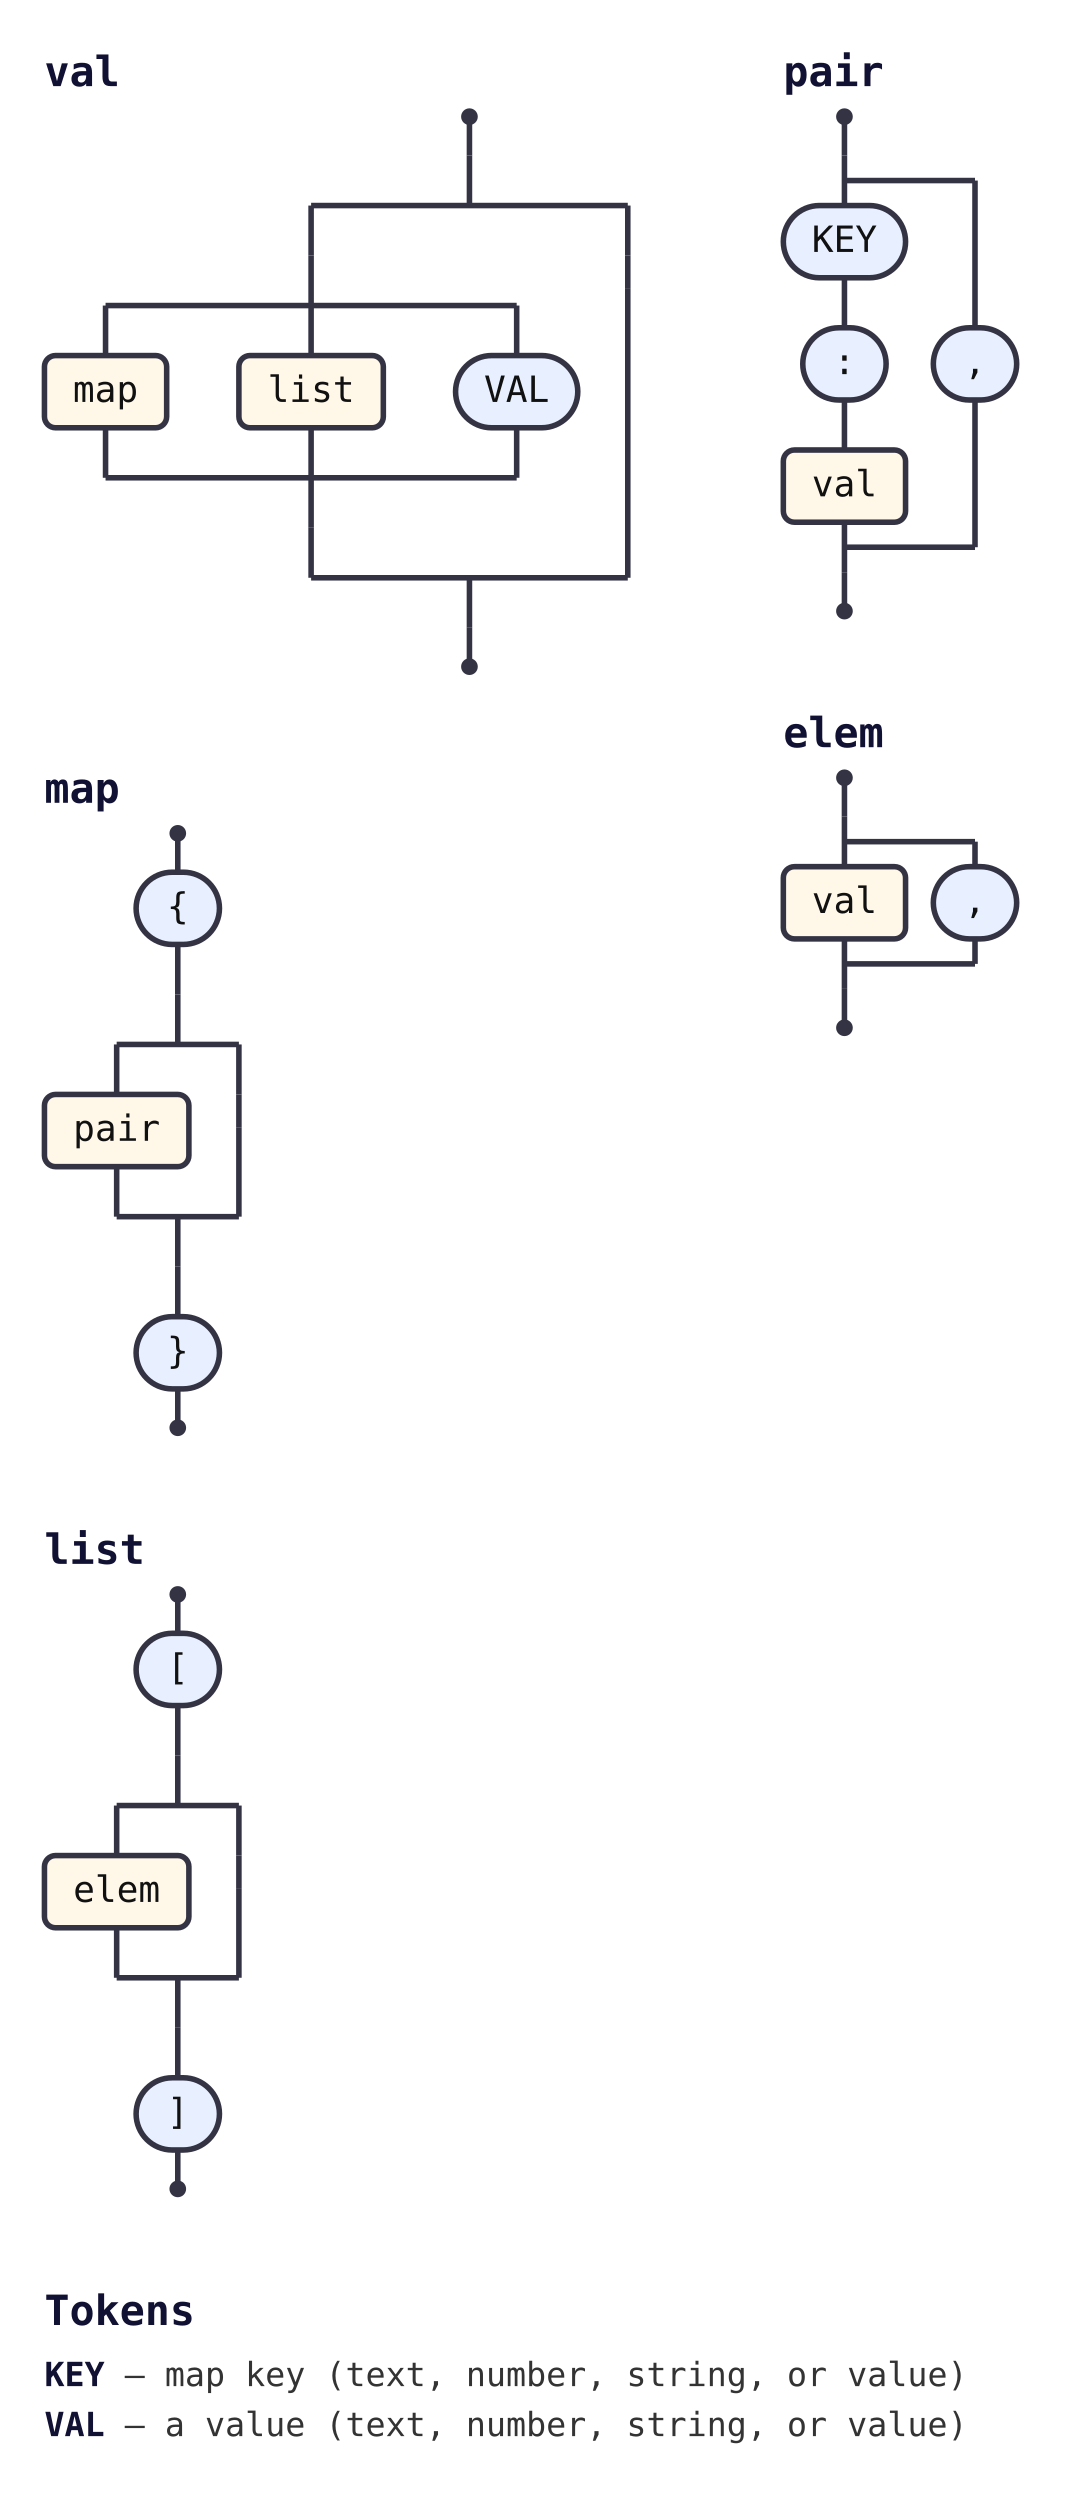
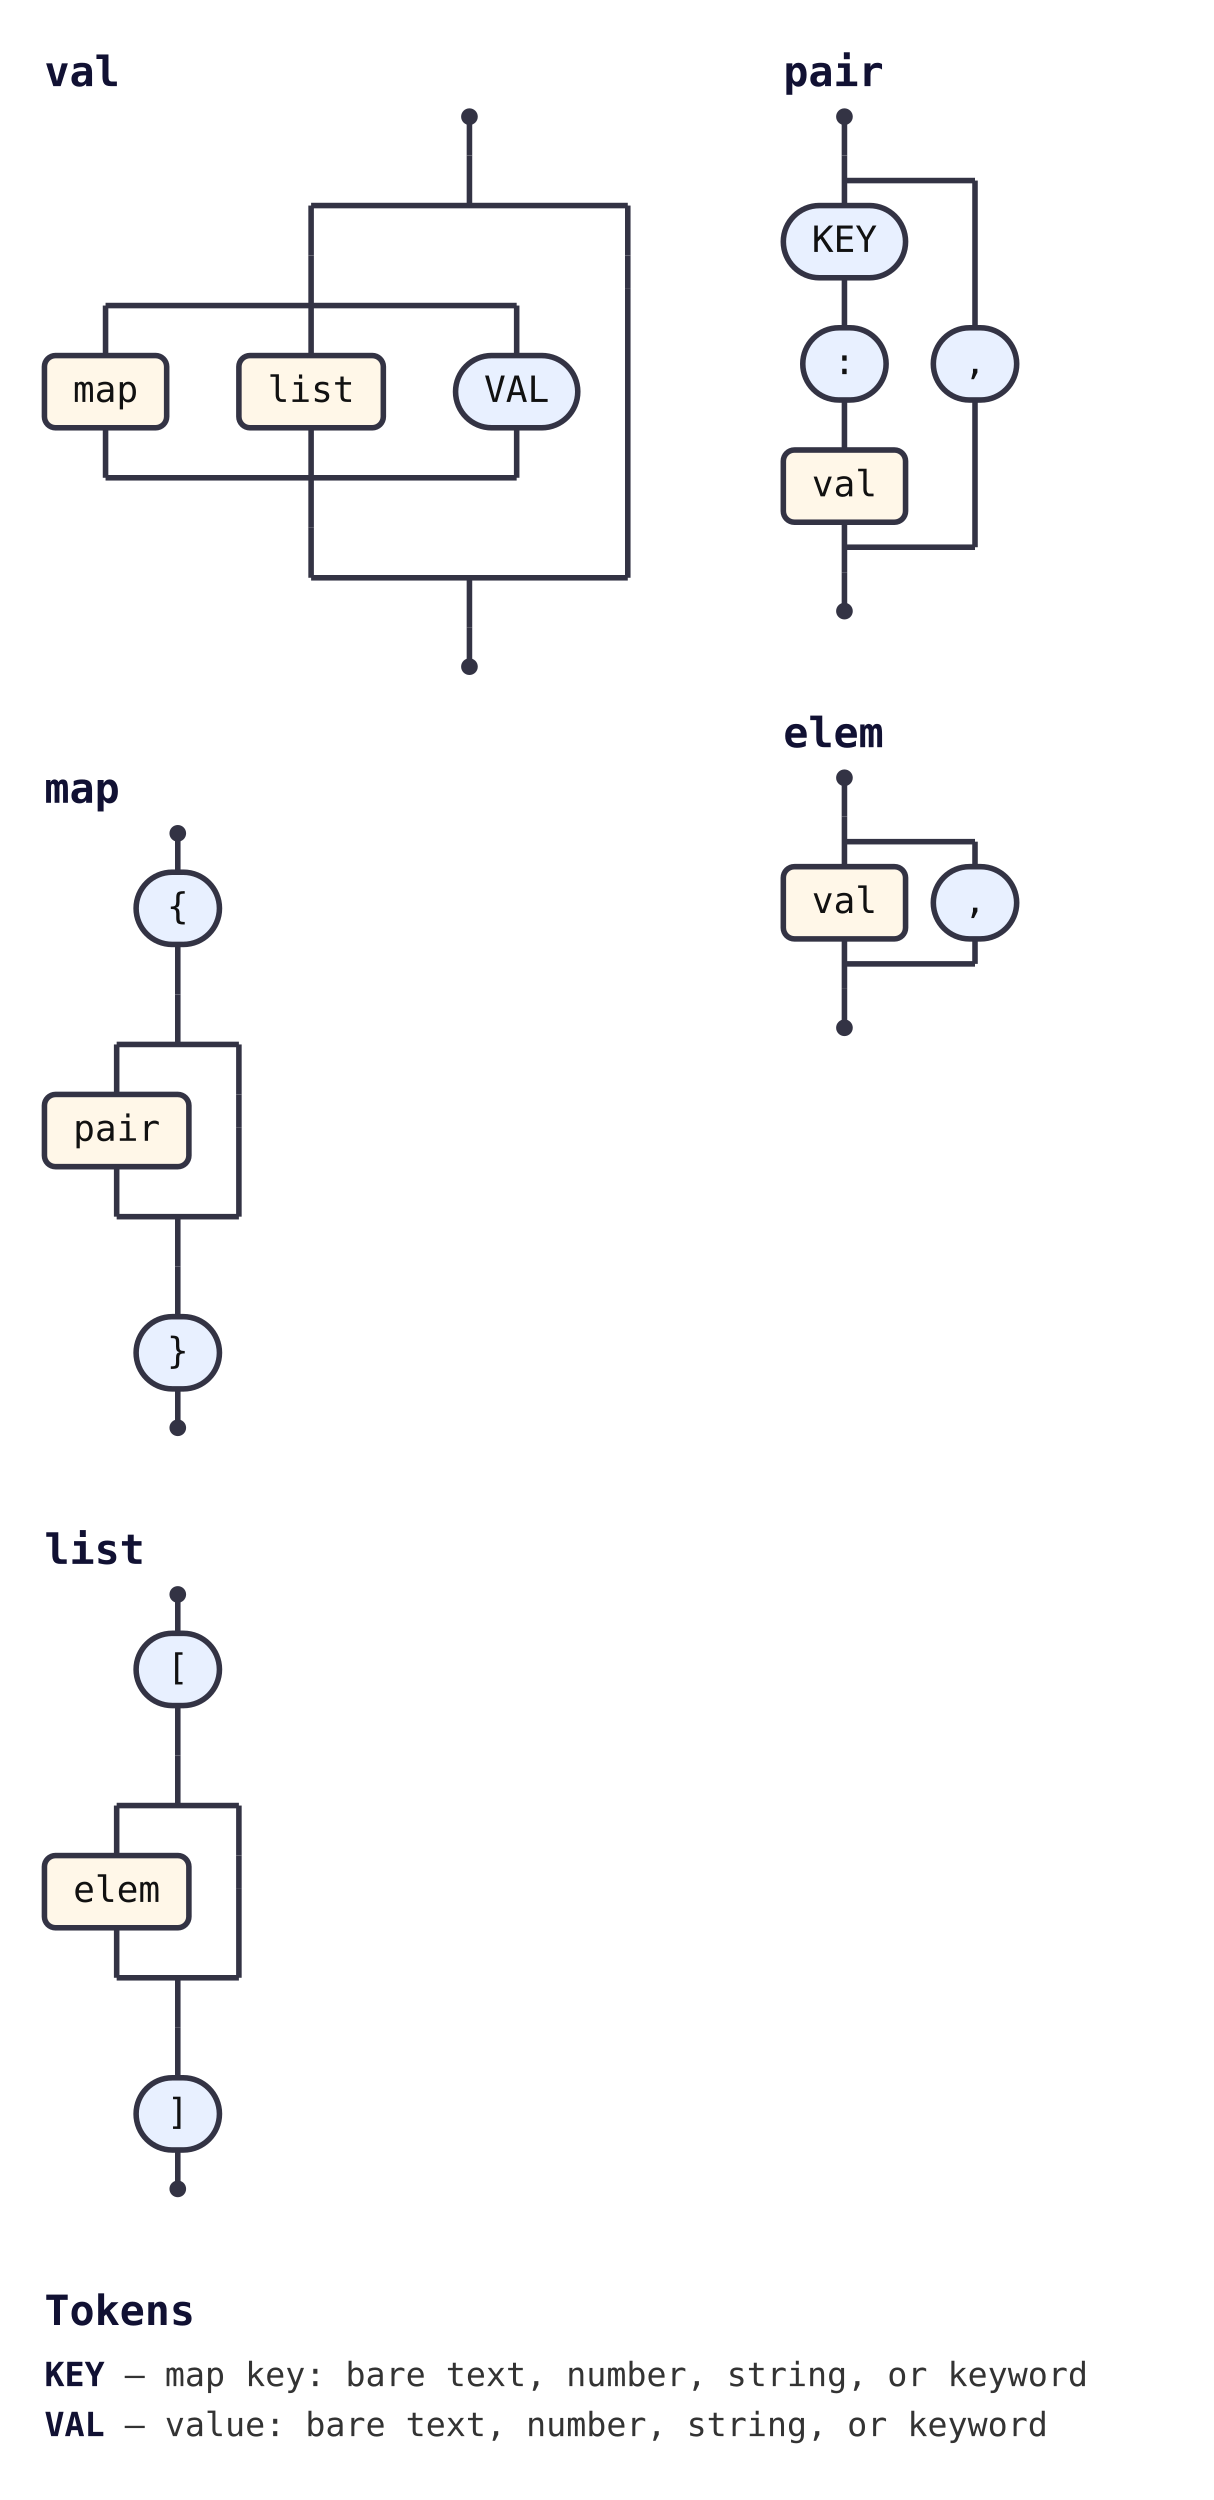
- <svg xmlns="http://www.w3.org/2000/svg" class="railroad" width="392" height="900" viewBox="0 0 392 900">
+ <svg xmlns="http://www.w3.org/2000/svg" class="railroad" width="437" height="900" viewBox="0 0 437 900">
  <style>svg.railroad{background:#fff;font-family:monospace;font-size:13px}.rr-line{stroke:#334;stroke-width:2;fill:none}.rr-cap{fill:#334}.rr-term{fill:#e8f0ff;stroke:#334;stroke-width:2}.rr-nonterm{fill:#fff7e8;stroke:#334;stroke-width:2}.rr-label{fill:#111;text-anchor:middle;dominant-baseline:middle}.rr-comment{fill:#666;font-style:italic;text-anchor:middle;dominant-baseline:middle}.rr-title{fill:#113;font-weight:bold;font-size:15px}.rr-legend{fill:#333;font-size:12px}.rr-legend-tok{fill:#113;font-weight:bold}a:hover .rr-nonterm{fill:#ffe6b3;cursor:pointer}</style>
  <g>
    <g id="val">
      <text class="rr-title" x="16" y="31">val</text>
      <circle class="rr-cap" cx="169" cy="42" r="3" />
      <path class="rr-line" d="M169 42V56" />
      <path class="rr-line" d="M169 56V74" />
      <path class="rr-line" d="M112 74H226" />
      <path class="rr-line" d="M112 208H226" />
      <path class="rr-line" d="M169 208V226" />
      <path class="rr-line" d="M112 74V92" />
      <path class="rr-line" d="M112 92V110" />
      <path class="rr-line" d="M38 110H186" />
      <path class="rr-line" d="M38 172H186" />
      <path class="rr-line" d="M112 172V190" />
      <path class="rr-line" d="M38 110V128" />
      <a href="#map">
        <rect class="rr-nonterm" x="16" y="128" width="44" height="26" rx="4" ry="4" />
        <text class="rr-label" x="38" y="141">map</text>
      </a>
      <path class="rr-line" d="M38 154V172" />
      <path class="rr-line" d="M112 110V128" />
      <a href="#list">
        <rect class="rr-nonterm" x="86" y="128" width="52" height="26" rx="4" ry="4" />
        <text class="rr-label" x="112" y="141">list</text>
      </a>
      <path class="rr-line" d="M112 154V172" />
      <path class="rr-line" d="M186 110V128" />
      <rect class="rr-term" x="164" y="128" width="44" height="26" rx="13" ry="13" />
      <text class="rr-label" x="186" y="141">VAL</text>
      <path class="rr-line" d="M186 154V172" />
      <path class="rr-line" d="M112 190V208" />
      <path class="rr-line" d="M226 74V92" />
      <path class="rr-line" d="M226 92V104" />
      <path class="rr-line" d="M226 104V208" />
      <path class="rr-line" d="M169 226V240" />
      <circle class="rr-cap" cx="169" cy="240" r="3" />
    </g>
    <g id="map">
      <text class="rr-title" x="16" y="289">map</text>
      <circle class="rr-cap" cx="64" cy="300" r="3" />
      <path class="rr-line" d="M64 300V314" />
      <rect class="rr-term" x="49" y="314" width="30" height="26" rx="13" ry="13" />
      <text class="rr-label" x="64" y="327">{</text>
      <path class="rr-line" d="M64 340V358" />
      <path class="rr-line" d="M64 358V376" />
      <path class="rr-line" d="M42 376H86" />
      <path class="rr-line" d="M42 438H86" />
      <path class="rr-line" d="M64 438V456" />
      <path class="rr-line" d="M42 376V394" />
      <a href="#pair">
        <rect class="rr-nonterm" x="16" y="394" width="52" height="26" rx="4" ry="4" />
        <text class="rr-label" x="42" y="407">pair</text>
      </a>
      <path class="rr-line" d="M42 420V438" />
      <path class="rr-line" d="M86 376V394" />
      <path class="rr-line" d="M86 394V406" />
      <path class="rr-line" d="M86 406V438" />
      <path class="rr-line" d="M64 456V474" />
      <rect class="rr-term" x="49" y="474" width="30" height="26" rx="13" ry="13" />
      <text class="rr-label" x="64" y="487">}</text>
      <path class="rr-line" d="M64 500V514" />
      <circle class="rr-cap" cx="64" cy="514" r="3" />
    </g>
    <g id="list">
      <text class="rr-title" x="16" y="563">list</text>
      <circle class="rr-cap" cx="64" cy="574" r="3" />
      <path class="rr-line" d="M64 574V588" />
      <rect class="rr-term" x="49" y="588" width="30" height="26" rx="13" ry="13" />
      <text class="rr-label" x="64" y="601">[</text>
      <path class="rr-line" d="M64 614V632" />
      <path class="rr-line" d="M64 632V650" />
      <path class="rr-line" d="M42 650H86" />
      <path class="rr-line" d="M42 712H86" />
      <path class="rr-line" d="M64 712V730" />
      <path class="rr-line" d="M42 650V668" />
      <a href="#elem">
        <rect class="rr-nonterm" x="16" y="668" width="52" height="26" rx="4" ry="4" />
        <text class="rr-label" x="42" y="681">elem</text>
      </a>
      <path class="rr-line" d="M42 694V712" />
      <path class="rr-line" d="M86 650V668" />
      <path class="rr-line" d="M86 668V680" />
      <path class="rr-line" d="M86 680V712" />
      <path class="rr-line" d="M64 730V748" />
      <rect class="rr-term" x="49" y="748" width="30" height="26" rx="13" ry="13" />
      <text class="rr-label" x="64" y="761">]</text>
      <path class="rr-line" d="M64 774V788" />
      <circle class="rr-cap" cx="64" cy="788" r="3" />
    </g>
    <g id="pair">
      <text class="rr-title" x="282" y="31">pair</text>
      <circle class="rr-cap" cx="304" cy="42" r="3" />
      <path class="rr-line" d="M304 42V56" />
      <path class="rr-line" d="M304 56V74" />
      <rect class="rr-term" x="282" y="74" width="44" height="26" rx="13" ry="13" />
      <text class="rr-label" x="304" y="87">KEY</text>
      <path class="rr-line" d="M304 100V118" />
      <rect class="rr-term" x="289" y="118" width="30" height="26" rx="13" ry="13" />
      <text class="rr-label" x="304" y="131">:</text>
      <path class="rr-line" d="M304 144V162" />
      <a href="#val">
        <rect class="rr-nonterm" x="282" y="162" width="44" height="26" rx="4" ry="4" />
        <text class="rr-label" x="304" y="175">val</text>
      </a>
      <path class="rr-line" d="M304 188V206" />
      <path class="rr-line" d="M304 197H351" />
      <path class="rr-line" d="M304 65H351" />
      <path class="rr-line" d="M351 144V197" />
      <path class="rr-line" d="M351 65V118" />
      <rect class="rr-term" x="336" y="118" width="30" height="26" rx="13" ry="13" />
      <text class="rr-label" x="351" y="131">,</text>
      <path class="rr-line" d="M304 206V220" />
      <circle class="rr-cap" cx="304" cy="220" r="3" />
    </g>
    <g id="elem">
      <text class="rr-title" x="282" y="269">elem</text>
      <circle class="rr-cap" cx="304" cy="280" r="3" />
      <path class="rr-line" d="M304 280V294" />
      <path class="rr-line" d="M304 294V312" />
      <a href="#val">
        <rect class="rr-nonterm" x="282" y="312" width="44" height="26" rx="4" ry="4" />
        <text class="rr-label" x="304" y="325">val</text>
      </a>
      <path class="rr-line" d="M304 338V356" />
      <path class="rr-line" d="M304 347H351" />
      <path class="rr-line" d="M304 303H351" />
      <path class="rr-line" d="M351 338V347" />
      <path class="rr-line" d="M351 303V312" />
      <rect class="rr-term" x="336" y="312" width="30" height="26" rx="13" ry="13" />
      <text class="rr-label" x="351" y="325">,</text>
      <path class="rr-line" d="M304 356V370" />
      <circle class="rr-cap" cx="304" cy="370" r="3" />
    </g>
    <text class="rr-title" x="16" y="837">Tokens</text>
    <text class="rr-legend" x="16" y="859">
-       <tspan class="rr-legend-tok">KEY</tspan>  —  map key (text, number, string, or value)</text>
+       <tspan class="rr-legend-tok">KEY</tspan>  —  map key: bare text, number, string, or keyword</text>
    <text class="rr-legend" x="16" y="877">
-       <tspan class="rr-legend-tok">VAL</tspan>  —  a value (text, number, string, or value)</text>
+       <tspan class="rr-legend-tok">VAL</tspan>  —  value: bare text, number, string, or keyword</text>
  </g>
</svg>
